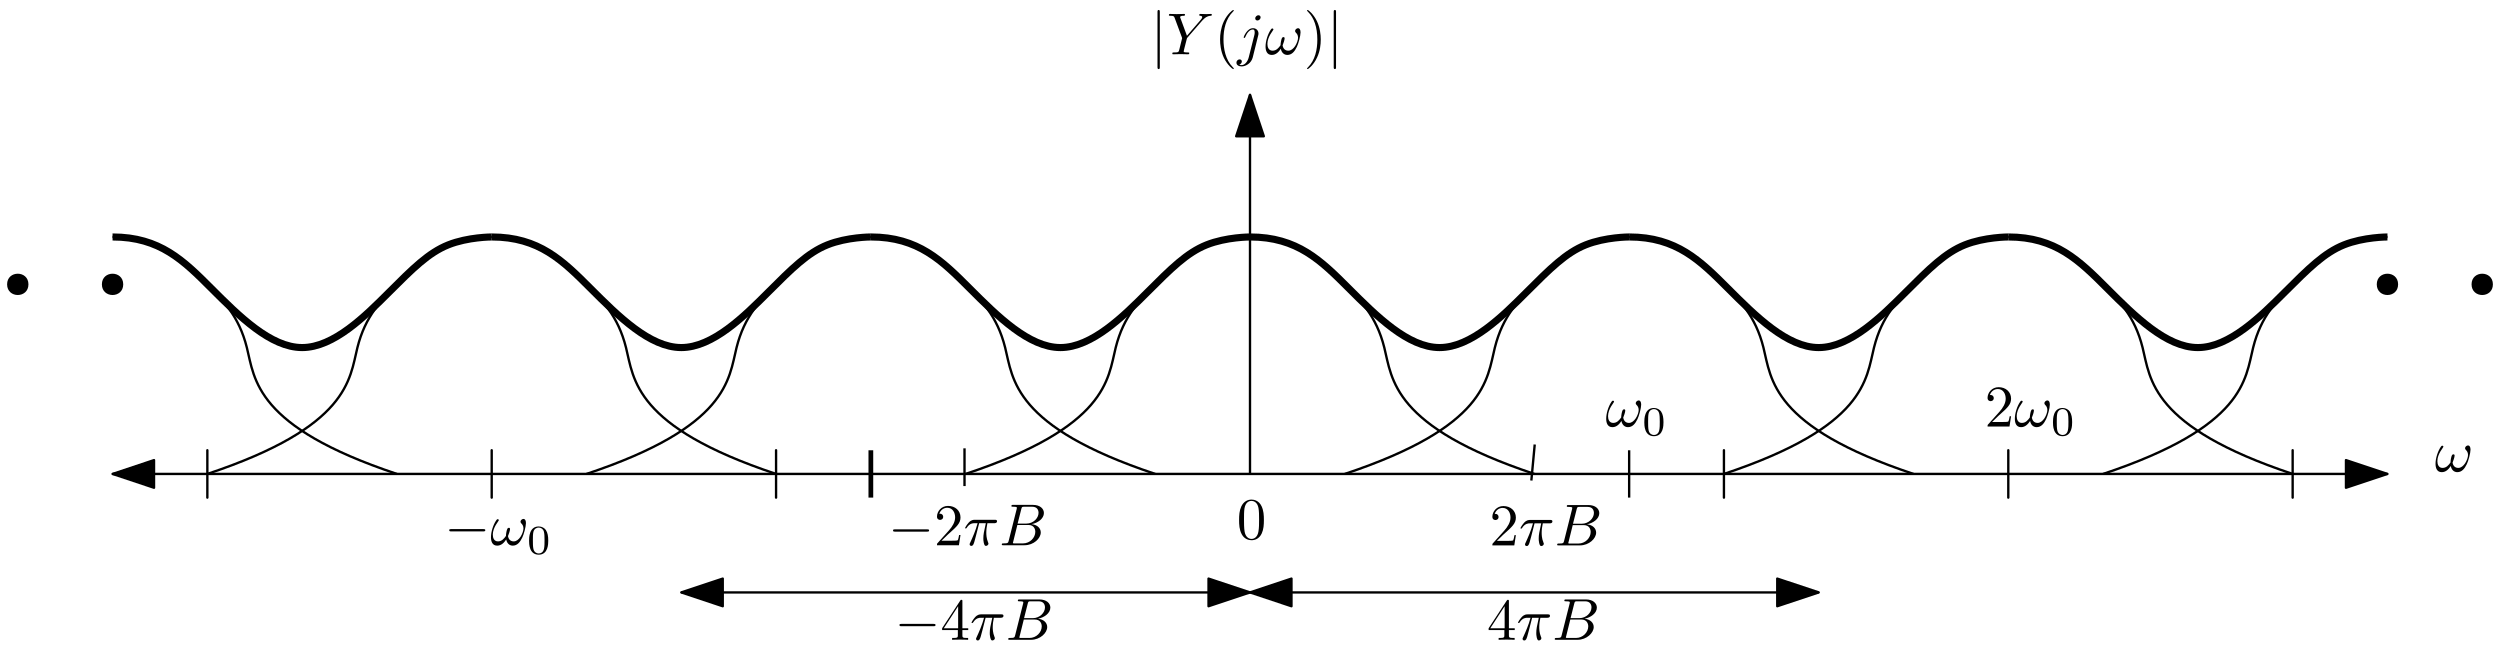
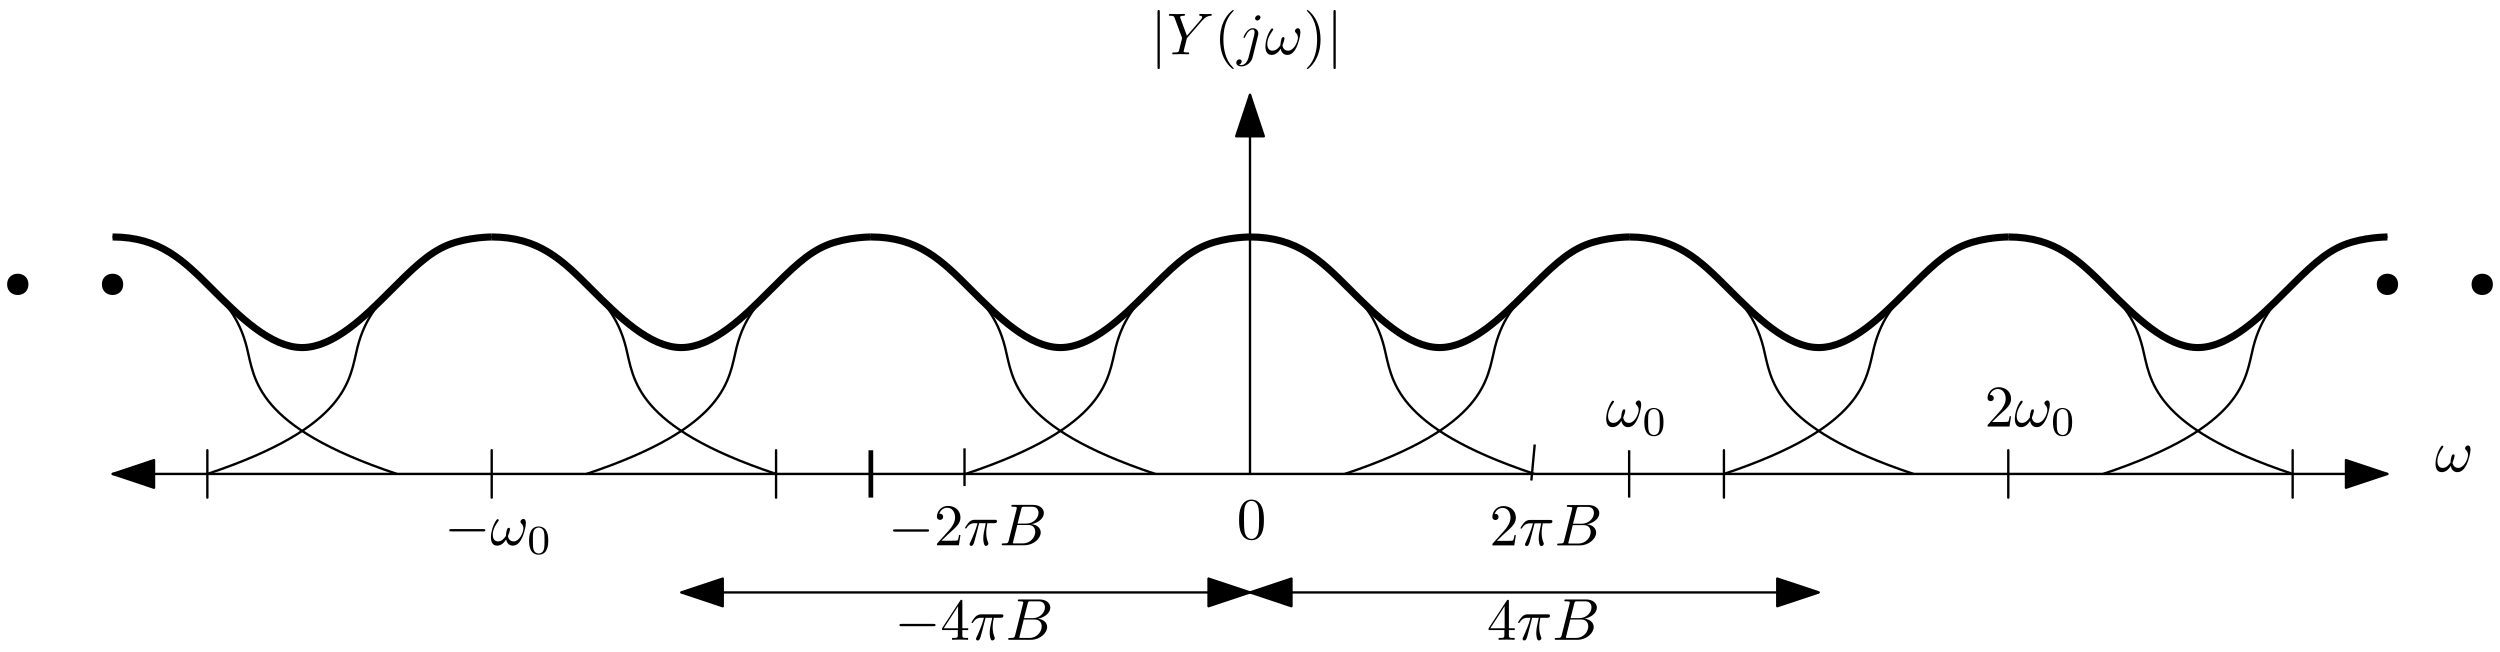
<svg xmlns="http://www.w3.org/2000/svg" xmlns:xlink="http://www.w3.org/1999/xlink" width="422pt" height="110pt" viewBox="0 0 422 110" version="1.1">
  <defs>
    <g>
      <symbol overflow="visible" id="glyph0-0">
        <path style="stroke:none;" d="" />
      </symbol>
      <symbol overflow="visible" id="glyph0-1">
        <path style="stroke:none;" d="M 1.578 -7.125 C 1.578 -7.297 1.578 -7.484 1.391 -7.484 C 1.188 -7.484 1.188 -7.297 1.188 -7.125 L 1.188 2.141 C 1.188 2.312 1.188 2.5 1.391 2.5 C 1.578 2.5 1.578 2.312 1.578 2.141 Z M 1.578 -7.125 " />
      </symbol>
      <symbol overflow="visible" id="glyph1-0">
        <path style="stroke:none;" d="" />
      </symbol>
      <symbol overflow="visible" id="glyph1-1">
        <path style="stroke:none;" d="M 5.953 -5.672 L 6.094 -5.812 C 6.391 -6.109 6.719 -6.453 7.391 -6.5 C 7.5 -6.516 7.594 -6.516 7.594 -6.688 C 7.594 -6.766 7.547 -6.812 7.469 -6.812 C 7.203 -6.812 6.922 -6.781 6.656 -6.781 C 6.312 -6.781 5.969 -6.812 5.656 -6.812 C 5.594 -6.812 5.469 -6.812 5.469 -6.625 C 5.469 -6.516 5.562 -6.5 5.609 -6.5 C 5.688 -6.5 5.969 -6.484 5.969 -6.266 C 5.969 -6.094 5.734 -5.844 5.703 -5.797 L 3.391 -3.125 L 2.297 -6.094 C 2.234 -6.234 2.234 -6.25 2.234 -6.266 C 2.234 -6.5 2.719 -6.5 2.828 -6.5 C 2.953 -6.5 3.062 -6.5 3.062 -6.703 C 3.062 -6.812 2.938 -6.812 2.906 -6.812 C 2.625 -6.812 1.938 -6.781 1.656 -6.781 C 1.406 -6.781 0.781 -6.812 0.531 -6.812 C 0.484 -6.812 0.344 -6.812 0.344 -6.609 C 0.344 -6.5 0.453 -6.5 0.578 -6.5 C 1.172 -6.5 1.219 -6.406 1.312 -6.156 L 2.531 -2.875 C 2.547 -2.844 2.578 -2.734 2.578 -2.719 C 2.578 -2.688 2.172 -1.078 2.125 -0.891 C 2 -0.344 1.984 -0.312 1.188 -0.312 C 1 -0.312 0.922 -0.312 0.922 -0.109 C 0.922 0 1.031 0 1.062 0 C 1.328 0 2.031 -0.031 2.312 -0.031 C 2.594 -0.031 3.312 0 3.594 0 C 3.656 0 3.781 0 3.781 -0.203 C 3.781 -0.312 3.688 -0.312 3.5 -0.312 C 3.484 -0.312 3.297 -0.312 3.125 -0.328 C 2.906 -0.344 2.844 -0.375 2.844 -0.484 C 2.844 -0.562 2.938 -0.906 2.984 -1.109 L 3.344 -2.516 C 3.391 -2.719 3.406 -2.734 3.484 -2.828 Z M 5.953 -5.672 " />
      </symbol>
      <symbol overflow="visible" id="glyph2-0">
        <path style="stroke:none;" d="" />
      </symbol>
      <symbol overflow="visible" id="glyph2-1">
        <path style="stroke:none;" d="M 3.297 2.391 C 3.297 2.359 3.297 2.344 3.125 2.172 C 1.891 0.922 1.562 -0.969 1.562 -2.5 C 1.562 -4.234 1.938 -5.969 3.172 -7.203 C 3.297 -7.328 3.297 -7.344 3.297 -7.375 C 3.297 -7.453 3.266 -7.484 3.203 -7.484 C 3.094 -7.484 2.203 -6.797 1.609 -5.531 C 1.109 -4.438 0.984 -3.328 0.984 -2.5 C 0.984 -1.719 1.094 -0.516 1.641 0.625 C 2.25 1.844 3.094 2.5 3.203 2.5 C 3.266 2.5 3.297 2.469 3.297 2.391 Z M 3.297 2.391 " />
      </symbol>
      <symbol overflow="visible" id="glyph3-0">
        <path style="stroke:none;" d="" />
      </symbol>
      <symbol overflow="visible" id="glyph3-1">
        <path style="stroke:none;" d="M 3.953 -6.234 C 3.953 -6.422 3.812 -6.594 3.578 -6.594 C 3.344 -6.594 3.047 -6.359 3.047 -6.062 C 3.047 -5.859 3.188 -5.703 3.422 -5.703 C 3.688 -5.703 3.953 -5.969 3.953 -6.234 Z M 1.953 0.5 C 1.766 1.25 1.281 1.828 0.734 1.828 C 0.672 1.828 0.516 1.828 0.344 1.734 C 0.641 1.672 0.781 1.406 0.781 1.203 C 0.781 1.047 0.672 0.859 0.406 0.859 C 0.156 0.859 -0.125 1.062 -0.125 1.422 C -0.125 1.828 0.266 2.047 0.75 2.047 C 1.453 2.047 2.375 1.516 2.625 0.531 L 3.531 -3.125 C 3.594 -3.312 3.594 -3.453 3.594 -3.484 C 3.594 -4.062 3.172 -4.406 2.672 -4.406 C 1.656 -4.406 1.094 -2.953 1.094 -2.875 C 1.094 -2.766 1.188 -2.766 1.203 -2.766 C 1.297 -2.766 1.312 -2.781 1.391 -2.969 C 1.641 -3.578 2.094 -4.188 2.641 -4.188 C 2.781 -4.188 2.953 -4.141 2.953 -3.734 C 2.953 -3.5 2.938 -3.391 2.891 -3.219 Z M 1.953 0.5 " />
      </symbol>
      <symbol overflow="visible" id="glyph3-2">
        <path style="stroke:none;" d="M 6.031 -3.703 C 6.031 -4.156 5.859 -4.406 5.625 -4.406 C 5.375 -4.406 5.109 -4.172 5.109 -3.938 C 5.109 -3.844 5.156 -3.734 5.25 -3.641 C 5.422 -3.484 5.609 -3.219 5.609 -2.797 C 5.609 -2.406 5.406 -1.828 5.109 -1.375 C 4.812 -0.953 4.438 -0.609 3.969 -0.609 C 3.406 -0.609 3.094 -0.969 3 -1.5 C 3.109 -1.766 3.344 -2.406 3.344 -2.688 C 3.344 -2.797 3.297 -2.906 3.156 -2.906 C 3.078 -2.906 2.969 -2.875 2.891 -2.734 C 2.781 -2.531 2.656 -1.891 2.656 -1.531 C 2.328 -1.062 1.938 -0.609 1.312 -0.609 C 0.641 -0.609 0.438 -1.203 0.438 -1.75 C 0.438 -3 1.453 -4.047 1.453 -4.172 C 1.453 -4.281 1.375 -4.359 1.266 -4.359 C 1.141 -4.359 1.062 -4.234 1 -4.141 C 0.5 -3.406 0.125 -2.219 0.125 -1.312 C 0.125 -0.625 0.344 0.109 1.172 0.109 C 1.875 0.109 2.344 -0.391 2.703 -0.938 C 2.797 -0.359 3.188 0.109 3.797 0.109 C 4.578 0.109 5.047 -0.5 5.406 -1.25 C 5.656 -1.734 6.031 -3.094 6.031 -3.703 Z M 6.031 -3.703 " />
      </symbol>
      <symbol overflow="visible" id="glyph4-0">
        <path style="stroke:none;" d="" />
      </symbol>
      <symbol overflow="visible" id="glyph4-1">
        <path style="stroke:none;" d="M 2.875 -2.5 C 2.875 -3.266 2.766 -4.469 2.219 -5.609 C 1.625 -6.828 0.766 -7.484 0.672 -7.484 C 0.609 -7.484 0.562 -7.438 0.562 -7.375 C 0.562 -7.344 0.562 -7.328 0.75 -7.141 C 1.734 -6.156 2.297 -4.578 2.297 -2.5 C 2.297 -0.781 1.938 0.969 0.703 2.219 C 0.562 2.344 0.562 2.359 0.562 2.391 C 0.562 2.453 0.609 2.5 0.672 2.5 C 0.766 2.5 1.672 1.812 2.25 0.547 C 2.766 -0.547 2.875 -1.656 2.875 -2.5 Z M 2.875 -2.5 " />
      </symbol>
      <symbol overflow="visible" id="glyph5-0">
        <path style="stroke:none;" d="" />
      </symbol>
      <symbol overflow="visible" id="glyph5-1">
        <path style="stroke:none;" d="M 1.578 -7.125 C 1.578 -7.297 1.578 -7.484 1.391 -7.484 C 1.188 -7.484 1.188 -7.297 1.188 -7.125 L 1.188 2.141 C 1.188 2.312 1.188 2.5 1.391 2.5 C 1.578 2.5 1.578 2.312 1.578 2.141 Z M 1.578 -7.125 " />
      </symbol>
      <symbol overflow="visible" id="glyph6-0">
        <path style="stroke:none;" d="" />
      </symbol>
      <symbol overflow="visible" id="glyph6-1">
        <path style="stroke:none;" d="M 6.031 -3.703 C 6.031 -4.156 5.859 -4.406 5.625 -4.406 C 5.375 -4.406 5.109 -4.172 5.109 -3.938 C 5.109 -3.844 5.156 -3.734 5.25 -3.641 C 5.422 -3.484 5.609 -3.219 5.609 -2.797 C 5.609 -2.406 5.406 -1.828 5.109 -1.375 C 4.812 -0.953 4.438 -0.609 3.969 -0.609 C 3.406 -0.609 3.094 -0.969 3 -1.5 C 3.109 -1.766 3.344 -2.406 3.344 -2.688 C 3.344 -2.797 3.297 -2.906 3.156 -2.906 C 3.078 -2.906 2.969 -2.875 2.891 -2.734 C 2.781 -2.531 2.656 -1.891 2.656 -1.531 C 2.328 -1.062 1.938 -0.609 1.312 -0.609 C 0.641 -0.609 0.438 -1.203 0.438 -1.75 C 0.438 -3 1.453 -4.047 1.453 -4.172 C 1.453 -4.281 1.375 -4.359 1.266 -4.359 C 1.141 -4.359 1.062 -4.234 1 -4.141 C 0.5 -3.406 0.125 -2.219 0.125 -1.312 C 0.125 -0.625 0.344 0.109 1.172 0.109 C 1.875 0.109 2.344 -0.391 2.703 -0.938 C 2.797 -0.359 3.188 0.109 3.797 0.109 C 4.578 0.109 5.047 -0.5 5.406 -1.25 C 5.656 -1.734 6.031 -3.094 6.031 -3.703 Z M 6.031 -3.703 " />
      </symbol>
      <symbol overflow="visible" id="glyph7-0">
        <path style="stroke:none;" d="" />
      </symbol>
      <symbol overflow="visible" id="glyph7-1">
        <path style="stroke:none;" d="M 1.266 -0.766 L 2.328 -1.797 C 3.875 -3.172 4.469 -3.703 4.469 -4.703 C 4.469 -5.844 3.578 -6.641 2.359 -6.641 C 1.234 -6.641 0.5 -5.719 0.5 -4.828 C 0.5 -4.281 1 -4.281 1.031 -4.281 C 1.203 -4.281 1.547 -4.391 1.547 -4.812 C 1.547 -5.062 1.359 -5.328 1.016 -5.328 C 0.938 -5.328 0.922 -5.328 0.891 -5.312 C 1.109 -5.969 1.656 -6.328 2.234 -6.328 C 3.141 -6.328 3.562 -5.516 3.562 -4.703 C 3.562 -3.906 3.078 -3.125 2.516 -2.5 L 0.609 -0.375 C 0.5 -0.266 0.5 -0.234 0.5 0 L 4.203 0 L 4.469 -1.734 L 4.234 -1.734 C 4.172 -1.438 4.109 -1 4 -0.844 C 3.938 -0.766 3.281 -0.766 3.062 -0.766 Z M 1.266 -0.766 " />
      </symbol>
      <symbol overflow="visible" id="glyph7-2">
        <path style="stroke:none;" d="M 2.938 -1.641 L 2.938 -0.781 C 2.938 -0.422 2.906 -0.312 2.172 -0.312 L 1.969 -0.312 L 1.969 0 C 2.375 -0.031 2.891 -0.031 3.312 -0.031 C 3.734 -0.031 4.25 -0.031 4.672 0 L 4.672 -0.312 L 4.453 -0.312 C 3.719 -0.312 3.703 -0.422 3.703 -0.781 L 3.703 -1.641 L 4.688 -1.641 L 4.688 -1.953 L 3.703 -1.953 L 3.703 -6.484 C 3.703 -6.688 3.703 -6.75 3.531 -6.75 C 3.453 -6.75 3.422 -6.75 3.344 -6.625 L 0.281 -1.953 L 0.281 -1.641 Z M 2.984 -1.953 L 0.562 -1.953 L 2.984 -5.672 Z M 2.984 -1.953 " />
      </symbol>
      <symbol overflow="visible" id="glyph8-0">
        <path style="stroke:none;" d="" />
      </symbol>
      <symbol overflow="visible" id="glyph8-1">
        <path style="stroke:none;" d="M 2.641 -3.719 L 3.766 -3.719 C 3.438 -2.25 3.344 -1.812 3.344 -1.141 C 3.344 -1 3.344 -0.734 3.422 -0.391 C 3.531 0.047 3.641 0.109 3.781 0.109 C 3.984 0.109 4.203 -0.062 4.203 -0.266 C 4.203 -0.328 4.203 -0.344 4.141 -0.484 C 3.844 -1.203 3.844 -1.859 3.844 -2.141 C 3.844 -2.656 3.922 -3.203 4.031 -3.719 L 5.156 -3.719 C 5.297 -3.719 5.656 -3.719 5.656 -4.062 C 5.656 -4.297 5.438 -4.297 5.25 -4.297 L 1.906 -4.297 C 1.688 -4.297 1.312 -4.297 0.875 -3.828 C 0.531 -3.438 0.266 -2.984 0.266 -2.938 C 0.266 -2.922 0.266 -2.828 0.391 -2.828 C 0.469 -2.828 0.484 -2.875 0.547 -2.953 C 1.031 -3.719 1.609 -3.719 1.812 -3.719 L 2.375 -3.719 C 2.062 -2.516 1.531 -1.312 1.109 -0.406 C 1.031 -0.25 1.031 -0.234 1.031 -0.156 C 1.031 0.031 1.188 0.109 1.312 0.109 C 1.609 0.109 1.688 -0.172 1.812 -0.531 C 1.953 -1 1.953 -1.016 2.078 -1.516 Z M 2.641 -3.719 " />
      </symbol>
      <symbol overflow="visible" id="glyph8-2">
        <path style="stroke:none;" d="M 1.594 -0.781 C 1.5 -0.391 1.469 -0.312 0.688 -0.312 C 0.516 -0.312 0.422 -0.312 0.422 -0.109 C 0.422 0 0.516 0 0.688 0 L 4.25 0 C 5.828 0 7 -1.172 7 -2.156 C 7 -2.875 6.422 -3.453 5.453 -3.562 C 6.484 -3.75 7.531 -4.484 7.531 -5.438 C 7.531 -6.172 6.875 -6.812 5.688 -6.812 L 2.328 -6.812 C 2.141 -6.812 2.047 -6.812 2.047 -6.609 C 2.047 -6.5 2.141 -6.5 2.328 -6.5 C 2.344 -6.5 2.531 -6.5 2.703 -6.484 C 2.875 -6.453 2.969 -6.453 2.969 -6.312 C 2.969 -6.281 2.953 -6.25 2.938 -6.125 Z M 3.094 -3.656 L 3.719 -6.125 C 3.812 -6.469 3.828 -6.5 4.25 -6.5 L 5.547 -6.5 C 6.422 -6.5 6.625 -5.906 6.625 -5.469 C 6.625 -4.594 5.766 -3.656 4.562 -3.656 Z M 2.656 -0.312 C 2.516 -0.312 2.5 -0.312 2.438 -0.312 C 2.328 -0.328 2.297 -0.344 2.297 -0.422 C 2.297 -0.453 2.297 -0.469 2.359 -0.641 L 3.047 -3.422 L 4.922 -3.422 C 5.875 -3.422 6.078 -2.688 6.078 -2.266 C 6.078 -1.281 5.188 -0.312 4 -0.312 Z M 2.656 -0.312 " />
      </symbol>
      <symbol overflow="visible" id="glyph9-0">
        <path style="stroke:none;" d="" />
      </symbol>
      <symbol overflow="visible" id="glyph9-1">
        <path style="stroke:none;" d="M 6.562 -2.297 C 6.734 -2.297 6.922 -2.297 6.922 -2.5 C 6.922 -2.688 6.734 -2.688 6.562 -2.688 L 1.172 -2.688 C 1 -2.688 0.828 -2.688 0.828 -2.5 C 0.828 -2.297 1 -2.297 1.172 -2.297 Z M 6.562 -2.297 " />
      </symbol>
      <symbol overflow="visible" id="glyph10-0">
        <path style="stroke:none;" d="" />
      </symbol>
      <symbol overflow="visible" id="glyph10-1">
        <path style="stroke:none;" d="M 1.266 -0.766 L 2.328 -1.797 C 3.875 -3.172 4.469 -3.703 4.469 -4.703 C 4.469 -5.844 3.578 -6.641 2.359 -6.641 C 1.234 -6.641 0.5 -5.719 0.5 -4.828 C 0.5 -4.281 1 -4.281 1.031 -4.281 C 1.203 -4.281 1.547 -4.391 1.547 -4.812 C 1.547 -5.062 1.359 -5.328 1.016 -5.328 C 0.938 -5.328 0.922 -5.328 0.891 -5.312 C 1.109 -5.969 1.656 -6.328 2.234 -6.328 C 3.141 -6.328 3.562 -5.516 3.562 -4.703 C 3.562 -3.906 3.078 -3.125 2.516 -2.5 L 0.609 -0.375 C 0.5 -0.266 0.5 -0.234 0.5 0 L 4.203 0 L 4.469 -1.734 L 4.234 -1.734 C 4.172 -1.438 4.109 -1 4 -0.844 C 3.938 -0.766 3.281 -0.766 3.062 -0.766 Z M 1.266 -0.766 " />
      </symbol>
      <symbol overflow="visible" id="glyph10-2">
        <path style="stroke:none;" d="M 2.938 -1.641 L 2.938 -0.781 C 2.938 -0.422 2.906 -0.312 2.172 -0.312 L 1.969 -0.312 L 1.969 0 C 2.375 -0.031 2.891 -0.031 3.312 -0.031 C 3.734 -0.031 4.25 -0.031 4.672 0 L 4.672 -0.312 L 4.453 -0.312 C 3.719 -0.312 3.703 -0.422 3.703 -0.781 L 3.703 -1.641 L 4.688 -1.641 L 4.688 -1.953 L 3.703 -1.953 L 3.703 -6.484 C 3.703 -6.688 3.703 -6.75 3.531 -6.75 C 3.453 -6.75 3.422 -6.75 3.344 -6.625 L 0.281 -1.953 L 0.281 -1.641 Z M 2.984 -1.953 L 0.562 -1.953 L 2.984 -5.672 Z M 2.984 -1.953 " />
      </symbol>
      <symbol overflow="visible" id="glyph11-0">
        <path style="stroke:none;" d="" />
      </symbol>
      <symbol overflow="visible" id="glyph11-1">
        <path style="stroke:none;" d="M 2.641 -3.719 L 3.766 -3.719 C 3.438 -2.25 3.344 -1.812 3.344 -1.141 C 3.344 -1 3.344 -0.734 3.422 -0.391 C 3.531 0.047 3.641 0.109 3.781 0.109 C 3.984 0.109 4.203 -0.062 4.203 -0.266 C 4.203 -0.328 4.203 -0.344 4.141 -0.484 C 3.844 -1.203 3.844 -1.859 3.844 -2.141 C 3.844 -2.656 3.922 -3.203 4.031 -3.719 L 5.156 -3.719 C 5.297 -3.719 5.656 -3.719 5.656 -4.062 C 5.656 -4.297 5.438 -4.297 5.25 -4.297 L 1.906 -4.297 C 1.688 -4.297 1.312 -4.297 0.875 -3.828 C 0.531 -3.438 0.266 -2.984 0.266 -2.938 C 0.266 -2.922 0.266 -2.828 0.391 -2.828 C 0.469 -2.828 0.484 -2.875 0.547 -2.953 C 1.031 -3.719 1.609 -3.719 1.812 -3.719 L 2.375 -3.719 C 2.062 -2.516 1.531 -1.312 1.109 -0.406 C 1.031 -0.25 1.031 -0.234 1.031 -0.156 C 1.031 0.031 1.188 0.109 1.312 0.109 C 1.609 0.109 1.688 -0.172 1.812 -0.531 C 1.953 -1 1.953 -1.016 2.078 -1.516 Z M 2.641 -3.719 " />
      </symbol>
      <symbol overflow="visible" id="glyph11-2">
        <path style="stroke:none;" d="M 1.594 -0.781 C 1.5 -0.391 1.469 -0.312 0.688 -0.312 C 0.516 -0.312 0.422 -0.312 0.422 -0.109 C 0.422 0 0.516 0 0.688 0 L 4.25 0 C 5.828 0 7 -1.172 7 -2.156 C 7 -2.875 6.422 -3.453 5.453 -3.562 C 6.484 -3.75 7.531 -4.484 7.531 -5.438 C 7.531 -6.172 6.875 -6.812 5.688 -6.812 L 2.328 -6.812 C 2.141 -6.812 2.047 -6.812 2.047 -6.609 C 2.047 -6.5 2.141 -6.5 2.328 -6.5 C 2.344 -6.5 2.531 -6.5 2.703 -6.484 C 2.875 -6.453 2.969 -6.453 2.969 -6.312 C 2.969 -6.281 2.953 -6.25 2.938 -6.125 Z M 3.094 -3.656 L 3.719 -6.125 C 3.812 -6.469 3.828 -6.5 4.25 -6.5 L 5.547 -6.5 C 6.422 -6.5 6.625 -5.906 6.625 -5.469 C 6.625 -4.594 5.766 -3.656 4.562 -3.656 Z M 2.656 -0.312 C 2.516 -0.312 2.5 -0.312 2.438 -0.312 C 2.328 -0.328 2.297 -0.344 2.297 -0.422 C 2.297 -0.453 2.297 -0.469 2.359 -0.641 L 3.047 -3.422 L 4.922 -3.422 C 5.875 -3.422 6.078 -2.688 6.078 -2.266 C 6.078 -1.281 5.188 -0.312 4 -0.312 Z M 2.656 -0.312 " />
      </symbol>
      <symbol overflow="visible" id="glyph12-0">
        <path style="stroke:none;" d="" />
      </symbol>
      <symbol overflow="visible" id="glyph12-1">
        <path style="stroke:none;" d="M 6.031 -3.703 C 6.031 -4.156 5.859 -4.406 5.625 -4.406 C 5.375 -4.406 5.109 -4.172 5.109 -3.938 C 5.109 -3.844 5.156 -3.734 5.25 -3.641 C 5.422 -3.484 5.609 -3.219 5.609 -2.797 C 5.609 -2.406 5.406 -1.828 5.109 -1.375 C 4.812 -0.953 4.438 -0.609 3.969 -0.609 C 3.406 -0.609 3.094 -0.969 3 -1.5 C 3.109 -1.766 3.344 -2.406 3.344 -2.688 C 3.344 -2.797 3.297 -2.906 3.156 -2.906 C 3.078 -2.906 2.969 -2.875 2.891 -2.734 C 2.781 -2.531 2.656 -1.891 2.656 -1.531 C 2.328 -1.062 1.938 -0.609 1.312 -0.609 C 0.641 -0.609 0.438 -1.203 0.438 -1.75 C 0.438 -3 1.453 -4.047 1.453 -4.172 C 1.453 -4.281 1.375 -4.359 1.266 -4.359 C 1.141 -4.359 1.062 -4.234 1 -4.141 C 0.5 -3.406 0.125 -2.219 0.125 -1.312 C 0.125 -0.625 0.344 0.109 1.172 0.109 C 1.875 0.109 2.344 -0.391 2.703 -0.938 C 2.797 -0.359 3.188 0.109 3.797 0.109 C 4.578 0.109 5.047 -0.5 5.406 -1.25 C 5.656 -1.734 6.031 -3.094 6.031 -3.703 Z M 6.031 -3.703 " />
      </symbol>
      <symbol overflow="visible" id="glyph13-0">
        <path style="stroke:none;" d="" />
      </symbol>
      <symbol overflow="visible" id="glyph13-1">
        <path style="stroke:none;" d="M 3.594 -2.219 C 3.594 -2.984 3.5 -3.547 3.188 -4.031 C 2.969 -4.344 2.531 -4.625 1.984 -4.625 C 0.359 -4.625 0.359 -2.719 0.359 -2.219 C 0.359 -1.719 0.359 0.141 1.984 0.141 C 3.594 0.141 3.594 -1.719 3.594 -2.219 Z M 1.984 -0.062 C 1.656 -0.062 1.234 -0.25 1.094 -0.812 C 1 -1.219 1 -1.797 1 -2.312 C 1 -2.828 1 -3.359 1.094 -3.734 C 1.25 -4.281 1.688 -4.438 1.984 -4.438 C 2.359 -4.438 2.719 -4.203 2.844 -3.797 C 2.953 -3.422 2.969 -2.922 2.969 -2.312 C 2.969 -1.797 2.969 -1.281 2.875 -0.844 C 2.734 -0.203 2.266 -0.062 1.984 -0.062 Z M 1.984 -0.062 " />
      </symbol>
      <symbol overflow="visible" id="glyph14-0">
        <path style="stroke:none;" d="" />
      </symbol>
      <symbol overflow="visible" id="glyph14-1">
        <path style="stroke:none;" d="M 6.562 -2.297 C 6.734 -2.297 6.922 -2.297 6.922 -2.5 C 6.922 -2.688 6.734 -2.688 6.562 -2.688 L 1.172 -2.688 C 1 -2.688 0.828 -2.688 0.828 -2.5 C 0.828 -2.297 1 -2.297 1.172 -2.297 Z M 6.562 -2.297 " />
      </symbol>
      <symbol overflow="visible" id="glyph15-0">
        <path style="stroke:none;" d="" />
      </symbol>
      <symbol overflow="visible" id="glyph15-1">
        <path style="stroke:none;" d="M 6.031 -3.703 C 6.031 -4.156 5.859 -4.406 5.625 -4.406 C 5.375 -4.406 5.109 -4.172 5.109 -3.938 C 5.109 -3.844 5.156 -3.734 5.25 -3.641 C 5.422 -3.484 5.609 -3.219 5.609 -2.797 C 5.609 -2.406 5.406 -1.828 5.109 -1.375 C 4.812 -0.953 4.438 -0.609 3.969 -0.609 C 3.406 -0.609 3.094 -0.969 3 -1.5 C 3.109 -1.766 3.344 -2.406 3.344 -2.688 C 3.344 -2.797 3.297 -2.906 3.156 -2.906 C 3.078 -2.906 2.969 -2.875 2.891 -2.734 C 2.781 -2.531 2.656 -1.891 2.656 -1.531 C 2.328 -1.062 1.938 -0.609 1.312 -0.609 C 0.641 -0.609 0.438 -1.203 0.438 -1.75 C 0.438 -3 1.453 -4.047 1.453 -4.172 C 1.453 -4.281 1.375 -4.359 1.266 -4.359 C 1.141 -4.359 1.062 -4.234 1 -4.141 C 0.5 -3.406 0.125 -2.219 0.125 -1.312 C 0.125 -0.625 0.344 0.109 1.172 0.109 C 1.875 0.109 2.344 -0.391 2.703 -0.938 C 2.797 -0.359 3.188 0.109 3.797 0.109 C 4.578 0.109 5.047 -0.5 5.406 -1.25 C 5.656 -1.734 6.031 -3.094 6.031 -3.703 Z M 6.031 -3.703 " />
      </symbol>
      <symbol overflow="visible" id="glyph16-0">
        <path style="stroke:none;" d="" />
      </symbol>
      <symbol overflow="visible" id="glyph16-1">
        <path style="stroke:none;" d="M 3.594 -2.219 C 3.594 -2.984 3.5 -3.547 3.188 -4.031 C 2.969 -4.344 2.531 -4.625 1.984 -4.625 C 0.359 -4.625 0.359 -2.719 0.359 -2.219 C 0.359 -1.719 0.359 0.141 1.984 0.141 C 3.594 0.141 3.594 -1.719 3.594 -2.219 Z M 1.984 -0.062 C 1.656 -0.062 1.234 -0.25 1.094 -0.812 C 1 -1.219 1 -1.797 1 -2.312 C 1 -2.828 1 -3.359 1.094 -3.734 C 1.25 -4.281 1.688 -4.438 1.984 -4.438 C 2.359 -4.438 2.719 -4.203 2.844 -3.797 C 2.953 -3.422 2.969 -2.922 2.969 -2.312 C 2.969 -1.797 2.969 -1.281 2.875 -0.844 C 2.734 -0.203 2.266 -0.062 1.984 -0.062 Z M 1.984 -0.062 " />
      </symbol>
      <symbol overflow="visible" id="glyph17-0">
        <path style="stroke:none;" d="" />
      </symbol>
      <symbol overflow="visible" id="glyph17-1">
        <path style="stroke:none;" d="M 4.578 -3.188 C 4.578 -3.984 4.531 -4.781 4.188 -5.516 C 3.734 -6.484 2.906 -6.641 2.5 -6.641 C 1.891 -6.641 1.172 -6.375 0.75 -5.453 C 0.438 -4.766 0.391 -3.984 0.391 -3.188 C 0.391 -2.438 0.422 -1.547 0.844 -0.781 C 1.266 0.016 2 0.219 2.484 0.219 C 3.016 0.219 3.781 0.016 4.219 -0.938 C 4.531 -1.625 4.578 -2.406 4.578 -3.188 Z M 2.484 0 C 2.094 0 1.5 -0.25 1.328 -1.203 C 1.219 -1.797 1.219 -2.719 1.219 -3.312 C 1.219 -3.953 1.219 -4.609 1.297 -5.141 C 1.484 -6.328 2.234 -6.422 2.484 -6.422 C 2.812 -6.422 3.469 -6.234 3.656 -5.25 C 3.766 -4.688 3.766 -3.938 3.766 -3.312 C 3.766 -2.562 3.766 -1.891 3.656 -1.25 C 3.5 -0.297 2.938 0 2.484 0 Z M 2.484 0 " />
      </symbol>
      <symbol overflow="visible" id="glyph18-0">
        <path style="stroke:none;" d="" />
      </symbol>
      <symbol overflow="visible" id="glyph18-1">
        <path style="stroke:none;" d="M 1.266 -0.766 L 2.328 -1.797 C 3.875 -3.172 4.469 -3.703 4.469 -4.703 C 4.469 -5.844 3.578 -6.641 2.359 -6.641 C 1.234 -6.641 0.5 -5.719 0.5 -4.828 C 0.5 -4.281 1 -4.281 1.031 -4.281 C 1.203 -4.281 1.547 -4.391 1.547 -4.812 C 1.547 -5.062 1.359 -5.328 1.016 -5.328 C 0.938 -5.328 0.922 -5.328 0.891 -5.312 C 1.109 -5.969 1.656 -6.328 2.234 -6.328 C 3.141 -6.328 3.562 -5.516 3.562 -4.703 C 3.562 -3.906 3.078 -3.125 2.516 -2.5 L 0.609 -0.375 C 0.5 -0.266 0.5 -0.234 0.5 0 L 4.203 0 L 4.469 -1.734 L 4.234 -1.734 C 4.172 -1.438 4.109 -1 4 -0.844 C 3.938 -0.766 3.281 -0.766 3.062 -0.766 Z M 1.266 -0.766 " />
      </symbol>
      <symbol overflow="visible" id="glyph19-0">
        <path style="stroke:none;" d="" />
      </symbol>
      <symbol overflow="visible" id="glyph19-1">
        <path style="stroke:none;" d="M 6.031 -3.703 C 6.031 -4.156 5.859 -4.406 5.625 -4.406 C 5.375 -4.406 5.109 -4.172 5.109 -3.938 C 5.109 -3.844 5.156 -3.734 5.25 -3.641 C 5.422 -3.484 5.609 -3.219 5.609 -2.797 C 5.609 -2.406 5.406 -1.828 5.109 -1.375 C 4.812 -0.953 4.438 -0.609 3.969 -0.609 C 3.406 -0.609 3.094 -0.969 3 -1.5 C 3.109 -1.766 3.344 -2.406 3.344 -2.688 C 3.344 -2.797 3.297 -2.906 3.156 -2.906 C 3.078 -2.906 2.969 -2.875 2.891 -2.734 C 2.781 -2.531 2.656 -1.891 2.656 -1.531 C 2.328 -1.062 1.938 -0.609 1.312 -0.609 C 0.641 -0.609 0.438 -1.203 0.438 -1.75 C 0.438 -3 1.453 -4.047 1.453 -4.172 C 1.453 -4.281 1.375 -4.359 1.266 -4.359 C 1.141 -4.359 1.062 -4.234 1 -4.141 C 0.5 -3.406 0.125 -2.219 0.125 -1.312 C 0.125 -0.625 0.344 0.109 1.172 0.109 C 1.875 0.109 2.344 -0.391 2.703 -0.938 C 2.797 -0.359 3.188 0.109 3.797 0.109 C 4.578 0.109 5.047 -0.5 5.406 -1.25 C 5.656 -1.734 6.031 -3.094 6.031 -3.703 Z M 6.031 -3.703 " />
      </symbol>
      <symbol overflow="visible" id="glyph20-0">
        <path style="stroke:none;" d="" />
      </symbol>
      <symbol overflow="visible" id="glyph20-1">
        <path style="stroke:none;" d="M 3.594 -2.219 C 3.594 -2.984 3.5 -3.547 3.188 -4.031 C 2.969 -4.344 2.531 -4.625 1.984 -4.625 C 0.359 -4.625 0.359 -2.719 0.359 -2.219 C 0.359 -1.719 0.359 0.141 1.984 0.141 C 3.594 0.141 3.594 -1.719 3.594 -2.219 Z M 1.984 -0.062 C 1.656 -0.062 1.234 -0.25 1.094 -0.812 C 1 -1.219 1 -1.797 1 -2.312 C 1 -2.828 1 -3.359 1.094 -3.734 C 1.25 -4.281 1.688 -4.438 1.984 -4.438 C 2.359 -4.438 2.719 -4.203 2.844 -3.797 C 2.953 -3.422 2.969 -2.922 2.969 -2.312 C 2.969 -1.797 2.969 -1.281 2.875 -0.844 C 2.734 -0.203 2.266 -0.062 1.984 -0.062 Z M 1.984 -0.062 " />
      </symbol>
    </g>
  </defs>
  <g id="surface1">
    <path style="fill:none;stroke-width:0.4;stroke-linecap:butt;stroke-linejoin:round;stroke:rgb(0%,0%,0%);stroke-opacity:1;stroke-miterlimit:10;" d="M 256 704 L 256 768 " transform="matrix(1,0,0,-1,-45,784)" />
    <path style="fill-rule:evenodd;fill:rgb(0%,0%,0%);fill-opacity:1;stroke-width:0.4;stroke-linecap:butt;stroke-linejoin:round;stroke:rgb(0%,0%,0%);stroke-opacity:1;stroke-miterlimit:10;" d="M 256 768 L 253.668 761 L 258.332 761 Z M 256 768 " transform="matrix(1,0,0,-1,-45,784)" />
    <g style="fill:rgb(0%,0%,0%);fill-opacity:1;">
      <use xlink:href="#glyph0-1" x="194.198" y="9.164" />
    </g>
    <g style="fill:rgb(0%,0%,0%);fill-opacity:1;">
-       <use xlink:href="#glyph1-1" x="196.965" y="9.164" />
-     </g>
-     <g style="fill:rgb(0%,0%,0%);fill-opacity:1;">
-       <use xlink:href="#glyph2-1" x="204.963" y="9.164" />
-     </g>
-     <g style="fill:rgb(0%,0%,0%);fill-opacity:1;">
-       <use xlink:href="#glyph3-1" x="208.838" y="9.164" />
-       <use xlink:href="#glyph3-2" x="213.501" y="9.164" />
-     </g>
-     <g style="fill:rgb(0%,0%,0%);fill-opacity:1;">
-       <use xlink:href="#glyph4-1" x="220.069" y="9.164" />
-     </g>
-     <g style="fill:rgb(0%,0%,0%);fill-opacity:1;">
-       <use xlink:href="#glyph5-1" x="223.944" y="9.164" />
+       <use xlink:href="#glyph1-1" x="196.958" y="9.164" />
+     </g>
+     <g style="fill:rgb(0%,0%,0%);fill-opacity:1;">
+       <use xlink:href="#glyph2-1" x="204.948" y="9.164" />
+     </g>
+     <g style="fill:rgb(0%,0%,0%);fill-opacity:1;">
+       <use xlink:href="#glyph3-1" x="208.813" y="9.164" />
+       <use xlink:href="#glyph3-2" x="213.476" y="9.164" />
+     </g>
+     <g style="fill:rgb(0%,0%,0%);fill-opacity:1;">
+       <use xlink:href="#glyph4-1" x="220.031" y="9.164" />
+     </g>
+     <g style="fill:rgb(0%,0%,0%);fill-opacity:1;">
+       <use xlink:href="#glyph5-1" x="223.897" y="9.164" />
    </g>
    <g style="fill:rgb(0%,0%,0%);fill-opacity:1;">
      <use xlink:href="#glyph6-1" x="410.992" y="79.593" />
    </g>
    <path style="fill:none;stroke-width:0.4;stroke-linecap:butt;stroke-linejoin:round;stroke:rgb(0%,0%,0%);stroke-opacity:1;stroke-miterlimit:10;" d="M 304.062 708.969 L 303.492 702.887 " transform="matrix(1,0,0,-1,-45,784)" />
    <path style="fill:none;stroke-width:0.4;stroke-linecap:butt;stroke-linejoin:round;stroke:rgb(0%,0%,0%);stroke-opacity:1;stroke-miterlimit:10;" d="M 207.809 708.324 L 207.809 701.949 " transform="matrix(1,0,0,-1,-45,784)" />
    <path style="fill:none;stroke-width:0.4;stroke-linecap:butt;stroke-linejoin:round;stroke:rgb(0%,0%,0%);stroke-opacity:1;stroke-miterlimit:10;" d="M 256 744 C 264 744 268 740 271.332 736.668 C 274.668 733.332 277.332 730.668 278.668 725.332 C 280 720 280 712 304 704 " transform="matrix(1,0,0,-1,-45,784)" />
    <path style="fill:none;stroke-width:0.4;stroke-linecap:butt;stroke-linejoin:round;stroke:rgb(0%,0%,0%);stroke-opacity:1;stroke-miterlimit:10;" d="M 256 744 C 248 744 244 740 240.668 736.668 C 237.332 733.332 234.668 730.668 233.332 725.332 C 232 720 232 712 208 704 " transform="matrix(1,0,0,-1,-45,784)" />
    <g style="fill:rgb(0%,0%,0%);fill-opacity:1;">
      <use xlink:href="#glyph7-1" x="251.41" y="92.063" />
    </g>
    <g style="fill:rgb(0%,0%,0%);fill-opacity:1;">
      <use xlink:href="#glyph8-1" x="256.391" y="92.063" />
-       <use xlink:href="#glyph8-2" x="262.428" y="92.063" />
+       <use xlink:href="#glyph8-2" x="262.429" y="92.063" />
    </g>
    <g style="fill:rgb(0%,0%,0%);fill-opacity:1;">
      <use xlink:href="#glyph9-1" x="149.914" y="92.037" />
    </g>
    <g style="fill:rgb(0%,0%,0%);fill-opacity:1;">
-       <use xlink:href="#glyph10-1" x="157.663" y="92.037" />
-     </g>
-     <g style="fill:rgb(0%,0%,0%);fill-opacity:1;">
-       <use xlink:href="#glyph11-1" x="162.644" y="92.037" />
-       <use xlink:href="#glyph11-2" x="168.681" y="92.037" />
+       <use xlink:href="#glyph10-1" x="157.655" y="92.037" />
+     </g>
+     <g style="fill:rgb(0%,0%,0%);fill-opacity:1;">
+       <use xlink:href="#glyph11-1" x="162.636" y="92.037" />
+       <use xlink:href="#glyph11-2" x="168.673" y="92.037" />
    </g>
    <path style="fill:none;stroke-width:0.4;stroke-linecap:butt;stroke-linejoin:round;stroke:rgb(0%,0%,0%);stroke-opacity:1;stroke-miterlimit:10;" d="M 64 704 L 448 704 " transform="matrix(1,0,0,-1,-45,784)" />
    <path style="fill-rule:evenodd;fill:rgb(0%,0%,0%);fill-opacity:1;stroke-width:0.4;stroke-linecap:butt;stroke-linejoin:round;stroke:rgb(0%,0%,0%);stroke-opacity:1;stroke-miterlimit:10;" d="M 448 704 L 441 706.332 L 441 701.668 Z M 448 704 " transform="matrix(1,0,0,-1,-45,784)" />
    <path style="fill-rule:evenodd;fill:rgb(0%,0%,0%);fill-opacity:1;stroke-width:0.4;stroke-linecap:butt;stroke-linejoin:round;stroke:rgb(0%,0%,0%);stroke-opacity:1;stroke-miterlimit:10;" d="M 64 704 L 71 701.668 L 71 706.332 Z M 64 704 " transform="matrix(1,0,0,-1,-45,784)" />
    <path style="fill:none;stroke-width:0.4;stroke-linecap:butt;stroke-linejoin:round;stroke:rgb(0%,0%,0%);stroke-opacity:1;stroke-miterlimit:10;" d="M 320 744 C 328 744 332 740 335.332 736.668 C 338.668 733.332 341.332 730.668 342.668 725.332 C 344 720 344 712 368 704 " transform="matrix(1,0,0,-1,-45,784)" />
    <path style="fill:none;stroke-width:0.4;stroke-linecap:butt;stroke-linejoin:round;stroke:rgb(0%,0%,0%);stroke-opacity:1;stroke-miterlimit:10;" d="M 320 744 C 312 744 308 740 304.668 736.668 C 301.332 733.332 298.668 730.668 297.332 725.332 C 296 720 296 712 272 704 " transform="matrix(1,0,0,-1,-45,784)" />
    <path style="fill:none;stroke-width:0.4;stroke-linecap:butt;stroke-linejoin:round;stroke:rgb(0%,0%,0%);stroke-opacity:1;stroke-miterlimit:10;" d="M 192 744 C 200 744 204 740 207.332 736.668 C 210.668 733.332 213.332 730.668 214.668 725.332 C 216 720 216 712 240 704 " transform="matrix(1,0,0,-1,-45,784)" />
    <path style="fill:none;stroke-width:0.4;stroke-linecap:butt;stroke-linejoin:round;stroke:rgb(0%,0%,0%);stroke-opacity:1;stroke-miterlimit:10;" d="M 192 744 C 184 744 180 740 176.668 736.668 C 173.332 733.332 170.668 730.668 169.332 725.332 C 168 720 168 712 144 704 " transform="matrix(1,0,0,-1,-45,784)" />
    <path style=" stroke:none;fill-rule:evenodd;fill:rgb(0%,0%,0%);fill-opacity:1;" d="M 4.801 48 C 4.801 45.602 1.199 45.602 1.199 48 C 1.199 50.398 4.801 50.398 4.801 48 Z M 4.801 48 " />
    <path style=" stroke:none;fill-rule:evenodd;fill:rgb(0%,0%,0%);fill-opacity:1;" d="M 20.801 48 C 20.801 45.602 17.199 45.602 17.199 48 C 17.199 50.398 20.801 50.398 20.801 48 Z M 20.801 48 " />
    <path style=" stroke:none;fill-rule:evenodd;fill:rgb(0%,0%,0%);fill-opacity:1;" d="M 420.801 48 C 420.801 45.602 417.199 45.602 417.199 48 C 417.199 50.398 420.801 50.398 420.801 48 Z M 420.801 48 " />
    <path style=" stroke:none;fill-rule:evenodd;fill:rgb(0%,0%,0%);fill-opacity:1;" d="M 404.801 48 C 404.801 45.602 401.199 45.602 401.199 48 C 401.199 50.398 404.801 50.398 404.801 48 Z M 404.801 48 " />
    <path style="fill:none;stroke-width:0.4;stroke-linecap:butt;stroke-linejoin:round;stroke:rgb(0%,0%,0%);stroke-opacity:1;stroke-miterlimit:10;" d="M 384 708 L 384 700 Z M 384 708 " transform="matrix(1,0,0,-1,-45,784)" />
    <path style="fill:none;stroke-width:0.4;stroke-linecap:butt;stroke-linejoin:round;stroke:rgb(0%,0%,0%);stroke-opacity:1;stroke-miterlimit:10;" d="M 432 708 L 432 700 Z M 432 708 " transform="matrix(1,0,0,-1,-45,784)" />
    <path style="fill:none;stroke-width:0.4;stroke-linecap:butt;stroke-linejoin:round;stroke:rgb(0%,0%,0%);stroke-opacity:1;stroke-miterlimit:10;" d="M 336 708 L 336 700 Z M 336 708 " transform="matrix(1,0,0,-1,-45,784)" />
    <path style="fill:none;stroke-width:0.4;stroke-linecap:butt;stroke-linejoin:round;stroke:rgb(0%,0%,0%);stroke-opacity:1;stroke-miterlimit:10;" d="M 176 708 L 176 700 Z M 176 708 " transform="matrix(1,0,0,-1,-45,784)" />
    <path style="fill:none;stroke-width:0.4;stroke-linecap:butt;stroke-linejoin:round;stroke:rgb(0%,0%,0%);stroke-opacity:1;stroke-miterlimit:10;" d="M 128 708 L 128 700 Z M 128 708 " transform="matrix(1,0,0,-1,-45,784)" />
    <path style="fill:none;stroke-width:0.4;stroke-linecap:butt;stroke-linejoin:round;stroke:rgb(0%,0%,0%);stroke-opacity:1;stroke-miterlimit:10;" d="M 80 708 L 80 700 Z M 80 708 " transform="matrix(1,0,0,-1,-45,784)" />
    <g style="fill:rgb(0%,0%,0%);fill-opacity:1;">
      <use xlink:href="#glyph12-1" x="271" y="71.996" />
    </g>
    <g style="fill:rgb(0%,0%,0%);fill-opacity:1;">
      <use xlink:href="#glyph13-1" x="277.201" y="73.49" />
    </g>
    <g style="fill:rgb(0%,0%,0%);fill-opacity:1;">
      <use xlink:href="#glyph14-1" x="75" y="91.996" />
    </g>
    <g style="fill:rgb(0%,0%,0%);fill-opacity:1;">
-       <use xlink:href="#glyph15-1" x="82.749" y="91.996" />
+       <use xlink:href="#glyph15-1" x="82.741" y="91.996" />
    </g>
    <g style="fill:rgb(0%,0%,0%);fill-opacity:1;">
      <use xlink:href="#glyph16-1" x="88.95" y="93.49" />
    </g>
    <g style="fill:rgb(0%,0%,0%);fill-opacity:1;">
      <use xlink:href="#glyph17-1" x="208.768" y="90.971" />
    </g>
    <path style="fill:none;stroke-width:0.4;stroke-linecap:butt;stroke-linejoin:round;stroke:rgb(0%,0%,0%);stroke-opacity:1;stroke-miterlimit:10;" d="M 256 684 L 352 684 " transform="matrix(1,0,0,-1,-45,784)" />
    <path style="fill-rule:evenodd;fill:rgb(0%,0%,0%);fill-opacity:1;stroke-width:0.4;stroke-linecap:butt;stroke-linejoin:round;stroke:rgb(0%,0%,0%);stroke-opacity:1;stroke-miterlimit:10;" d="M 352 684 L 345 686.332 L 345 681.668 Z M 352 684 " transform="matrix(1,0,0,-1,-45,784)" />
    <path style="fill-rule:evenodd;fill:rgb(0%,0%,0%);fill-opacity:1;stroke-width:0.4;stroke-linecap:butt;stroke-linejoin:round;stroke:rgb(0%,0%,0%);stroke-opacity:1;stroke-miterlimit:10;" d="M 256 684 L 263 681.668 L 263 686.332 Z M 256 684 " transform="matrix(1,0,0,-1,-45,784)" />
    <g style="fill:rgb(0%,0%,0%);fill-opacity:1;">
      <use xlink:href="#glyph7-2" x="251" y="108" />
    </g>
    <g style="fill:rgb(0%,0%,0%);fill-opacity:1;">
      <use xlink:href="#glyph8-1" x="255.981" y="108" />
-       <use xlink:href="#glyph8-2" x="262.018" y="108" />
+       <use xlink:href="#glyph8-2" x="262.019" y="108" />
    </g>
    <path style="fill:none;stroke-width:0.4;stroke-linecap:butt;stroke-linejoin:round;stroke:rgb(0%,0%,0%);stroke-opacity:1;stroke-miterlimit:10;" d="M 160 684 L 256 684 " transform="matrix(1,0,0,-1,-45,784)" />
    <path style="fill-rule:evenodd;fill:rgb(0%,0%,0%);fill-opacity:1;stroke-width:0.4;stroke-linecap:butt;stroke-linejoin:round;stroke:rgb(0%,0%,0%);stroke-opacity:1;stroke-miterlimit:10;" d="M 256 684 L 249 686.332 L 249 681.668 Z M 256 684 " transform="matrix(1,0,0,-1,-45,784)" />
    <path style="fill-rule:evenodd;fill:rgb(0%,0%,0%);fill-opacity:1;stroke-width:0.4;stroke-linecap:butt;stroke-linejoin:round;stroke:rgb(0%,0%,0%);stroke-opacity:1;stroke-miterlimit:10;" d="M 160 684 L 167 681.668 L 167 686.332 Z M 160 684 " transform="matrix(1,0,0,-1,-45,784)" />
    <g style="fill:rgb(0%,0%,0%);fill-opacity:1;">
      <use xlink:href="#glyph9-1" x="151" y="108" />
    </g>
    <g style="fill:rgb(0%,0%,0%);fill-opacity:1;">
-       <use xlink:href="#glyph10-2" x="158.749" y="108" />
-     </g>
-     <g style="fill:rgb(0%,0%,0%);fill-opacity:1;">
-       <use xlink:href="#glyph11-1" x="163.73" y="108" />
-       <use xlink:href="#glyph11-2" x="169.767" y="108" />
+       <use xlink:href="#glyph10-2" x="158.741" y="108" />
+     </g>
+     <g style="fill:rgb(0%,0%,0%);fill-opacity:1;">
+       <use xlink:href="#glyph11-1" x="163.722" y="108" />
+       <use xlink:href="#glyph11-2" x="169.76" y="108" />
    </g>
    <path style="fill:none;stroke-width:0.4;stroke-linecap:butt;stroke-linejoin:round;stroke:rgb(0%,0%,0%);stroke-opacity:1;stroke-miterlimit:10;" d="M 128 744 C 136 744 140 740 143.332 736.668 C 146.668 733.332 149.332 730.668 150.668 725.332 C 152 720 152 712 176 704 " transform="matrix(1,0,0,-1,-45,784)" />
    <path style="fill:none;stroke-width:0.4;stroke-linecap:butt;stroke-linejoin:round;stroke:rgb(0%,0%,0%);stroke-opacity:1;stroke-miterlimit:10;" d="M 128 744 C 120 744 116 740 112.668 736.668 C 109.332 733.332 106.668 730.668 105.332 725.332 C 104 720 104 712 80 704 " transform="matrix(1,0,0,-1,-45,784)" />
    <path style="fill:none;stroke-width:0.4;stroke-linecap:butt;stroke-linejoin:round;stroke:rgb(0%,0%,0%);stroke-opacity:1;stroke-miterlimit:10;" d="M 384 744 C 376 744 372 740 368.668 736.668 C 365.332 733.332 362.668 730.668 361.332 725.332 C 360 720 360 712 336 704 " transform="matrix(1,0,0,-1,-45,784)" />
    <path style="fill:none;stroke-width:0.4;stroke-linecap:butt;stroke-linejoin:round;stroke:rgb(0%,0%,0%);stroke-opacity:1;stroke-miterlimit:10;" d="M 384 744 C 392 744 396 740 399.332 736.668 C 402.668 733.332 405.332 730.668 406.668 725.332 C 408 720 408 712 432 704 " transform="matrix(1,0,0,-1,-45,784)" />
    <g style="fill:rgb(0%,0%,0%);fill-opacity:1;">
      <use xlink:href="#glyph18-1" x="335" y="71.996" />
    </g>
    <g style="fill:rgb(0%,0%,0%);fill-opacity:1;">
      <use xlink:href="#glyph19-1" x="339.981" y="71.996" />
    </g>
    <g style="fill:rgb(0%,0%,0%);fill-opacity:1;">
      <use xlink:href="#glyph20-1" x="346.183" y="73.49" />
    </g>
    <path style="fill:none;stroke-width:0.4;stroke-linecap:butt;stroke-linejoin:round;stroke:rgb(0%,0%,0%);stroke-opacity:1;stroke-miterlimit:10;" d="M 320 708 L 320 700 " transform="matrix(1,0,0,-1,-45,784)" />
    <path style="fill:none;stroke-width:0.8;stroke-linecap:butt;stroke-linejoin:round;stroke:rgb(0%,0%,0%);stroke-opacity:1;stroke-miterlimit:10;" d="M 192 708 L 192 700 " transform="matrix(1,0,0,-1,-45,784)" />
    <path style="fill:none;stroke-width:1.2;stroke-linecap:butt;stroke-linejoin:round;stroke:rgb(0%,0%,0%);stroke-opacity:1;stroke-miterlimit:10;" d="M 256 744 C 264 744 268 740 272.668 735.332 C 277.332 730.668 282.668 725.332 288 725.332 C 293.332 725.332 298.668 730.668 302.668 734.668 C 306.668 738.668 309.332 741.332 312.668 742.668 C 316 744 320 744 320 744 " transform="matrix(1,0,0,-1,-45,784)" />
    <path style="fill:none;stroke-width:1.2;stroke-linecap:butt;stroke-linejoin:round;stroke:rgb(0%,0%,0%);stroke-opacity:1;stroke-miterlimit:10;" d="M 320 744 C 328 744 332 740 336.668 735.332 C 341.332 730.668 346.668 725.332 352 725.332 C 357.332 725.332 362.668 730.668 366.668 734.668 C 370.668 738.668 373.332 741.332 376.668 742.668 C 380 744 384 744 384 744 " transform="matrix(1,0,0,-1,-45,784)" />
    <path style="fill:none;stroke-width:1.2;stroke-linecap:butt;stroke-linejoin:round;stroke:rgb(0%,0%,0%);stroke-opacity:1;stroke-miterlimit:10;" d="M 192 744 C 200 744 204 740 208.668 735.332 C 213.332 730.668 218.668 725.332 224 725.332 C 229.332 725.332 234.668 730.668 238.668 734.668 C 242.668 738.668 245.332 741.332 248.668 742.668 C 252 744 256 744 256 744 " transform="matrix(1,0,0,-1,-45,784)" />
    <path style="fill:none;stroke-width:1.2;stroke-linecap:butt;stroke-linejoin:round;stroke:rgb(0%,0%,0%);stroke-opacity:1;stroke-miterlimit:10;" d="M 128 744 C 136 744 140 740 144.668 735.332 C 149.332 730.668 154.668 725.332 160 725.332 C 165.332 725.332 170.668 730.668 174.668 734.668 C 178.668 738.668 181.332 741.332 184.668 742.668 C 188 744 192 744 192 744 " transform="matrix(1,0,0,-1,-45,784)" />
    <path style="fill:none;stroke-width:1.2;stroke-linecap:butt;stroke-linejoin:round;stroke:rgb(0%,0%,0%);stroke-opacity:1;stroke-miterlimit:10;" d="M 384 744 C 392 744 396 740 400.668 735.332 C 405.332 730.668 410.668 725.332 416 725.332 C 421.332 725.332 426.668 730.668 430.668 734.668 C 434.668 738.668 437.332 741.332 440.668 742.668 C 444 744 448 744 448 744 " transform="matrix(1,0,0,-1,-45,784)" />
    <path style="fill:none;stroke-width:1.2;stroke-linecap:butt;stroke-linejoin:round;stroke:rgb(0%,0%,0%);stroke-opacity:1;stroke-miterlimit:10;" d="M 64 744 C 72 744 76 740 80.668 735.332 C 85.332 730.668 90.668 725.332 96 725.332 C 101.332 725.332 106.668 730.668 110.668 734.668 C 114.668 738.668 117.332 741.332 120.668 742.668 C 124 744 128 744 128 744 " transform="matrix(1,0,0,-1,-45,784)" />
    <path style="fill:none;stroke-width:0.4;stroke-linecap:butt;stroke-linejoin:round;stroke:rgb(0%,0%,0%);stroke-opacity:1;stroke-miterlimit:10;" d="M 448 744 C 440 744 436 740 432.668 736.668 C 429.332 733.332 426.668 730.668 425.332 725.332 C 424 720 424 712 400 704 " transform="matrix(1,0,0,-1,-45,784)" />
    <path style="fill:none;stroke-width:0.4;stroke-linecap:butt;stroke-linejoin:round;stroke:rgb(0%,0%,0%);stroke-opacity:1;stroke-miterlimit:10;" d="M 64 744 C 72 744 76 740 79.332 736.668 C 82.668 733.332 85.332 730.668 86.668 725.332 C 88 720 88 712 112 704 " transform="matrix(1,0,0,-1,-45,784)" />
  </g>
</svg>
